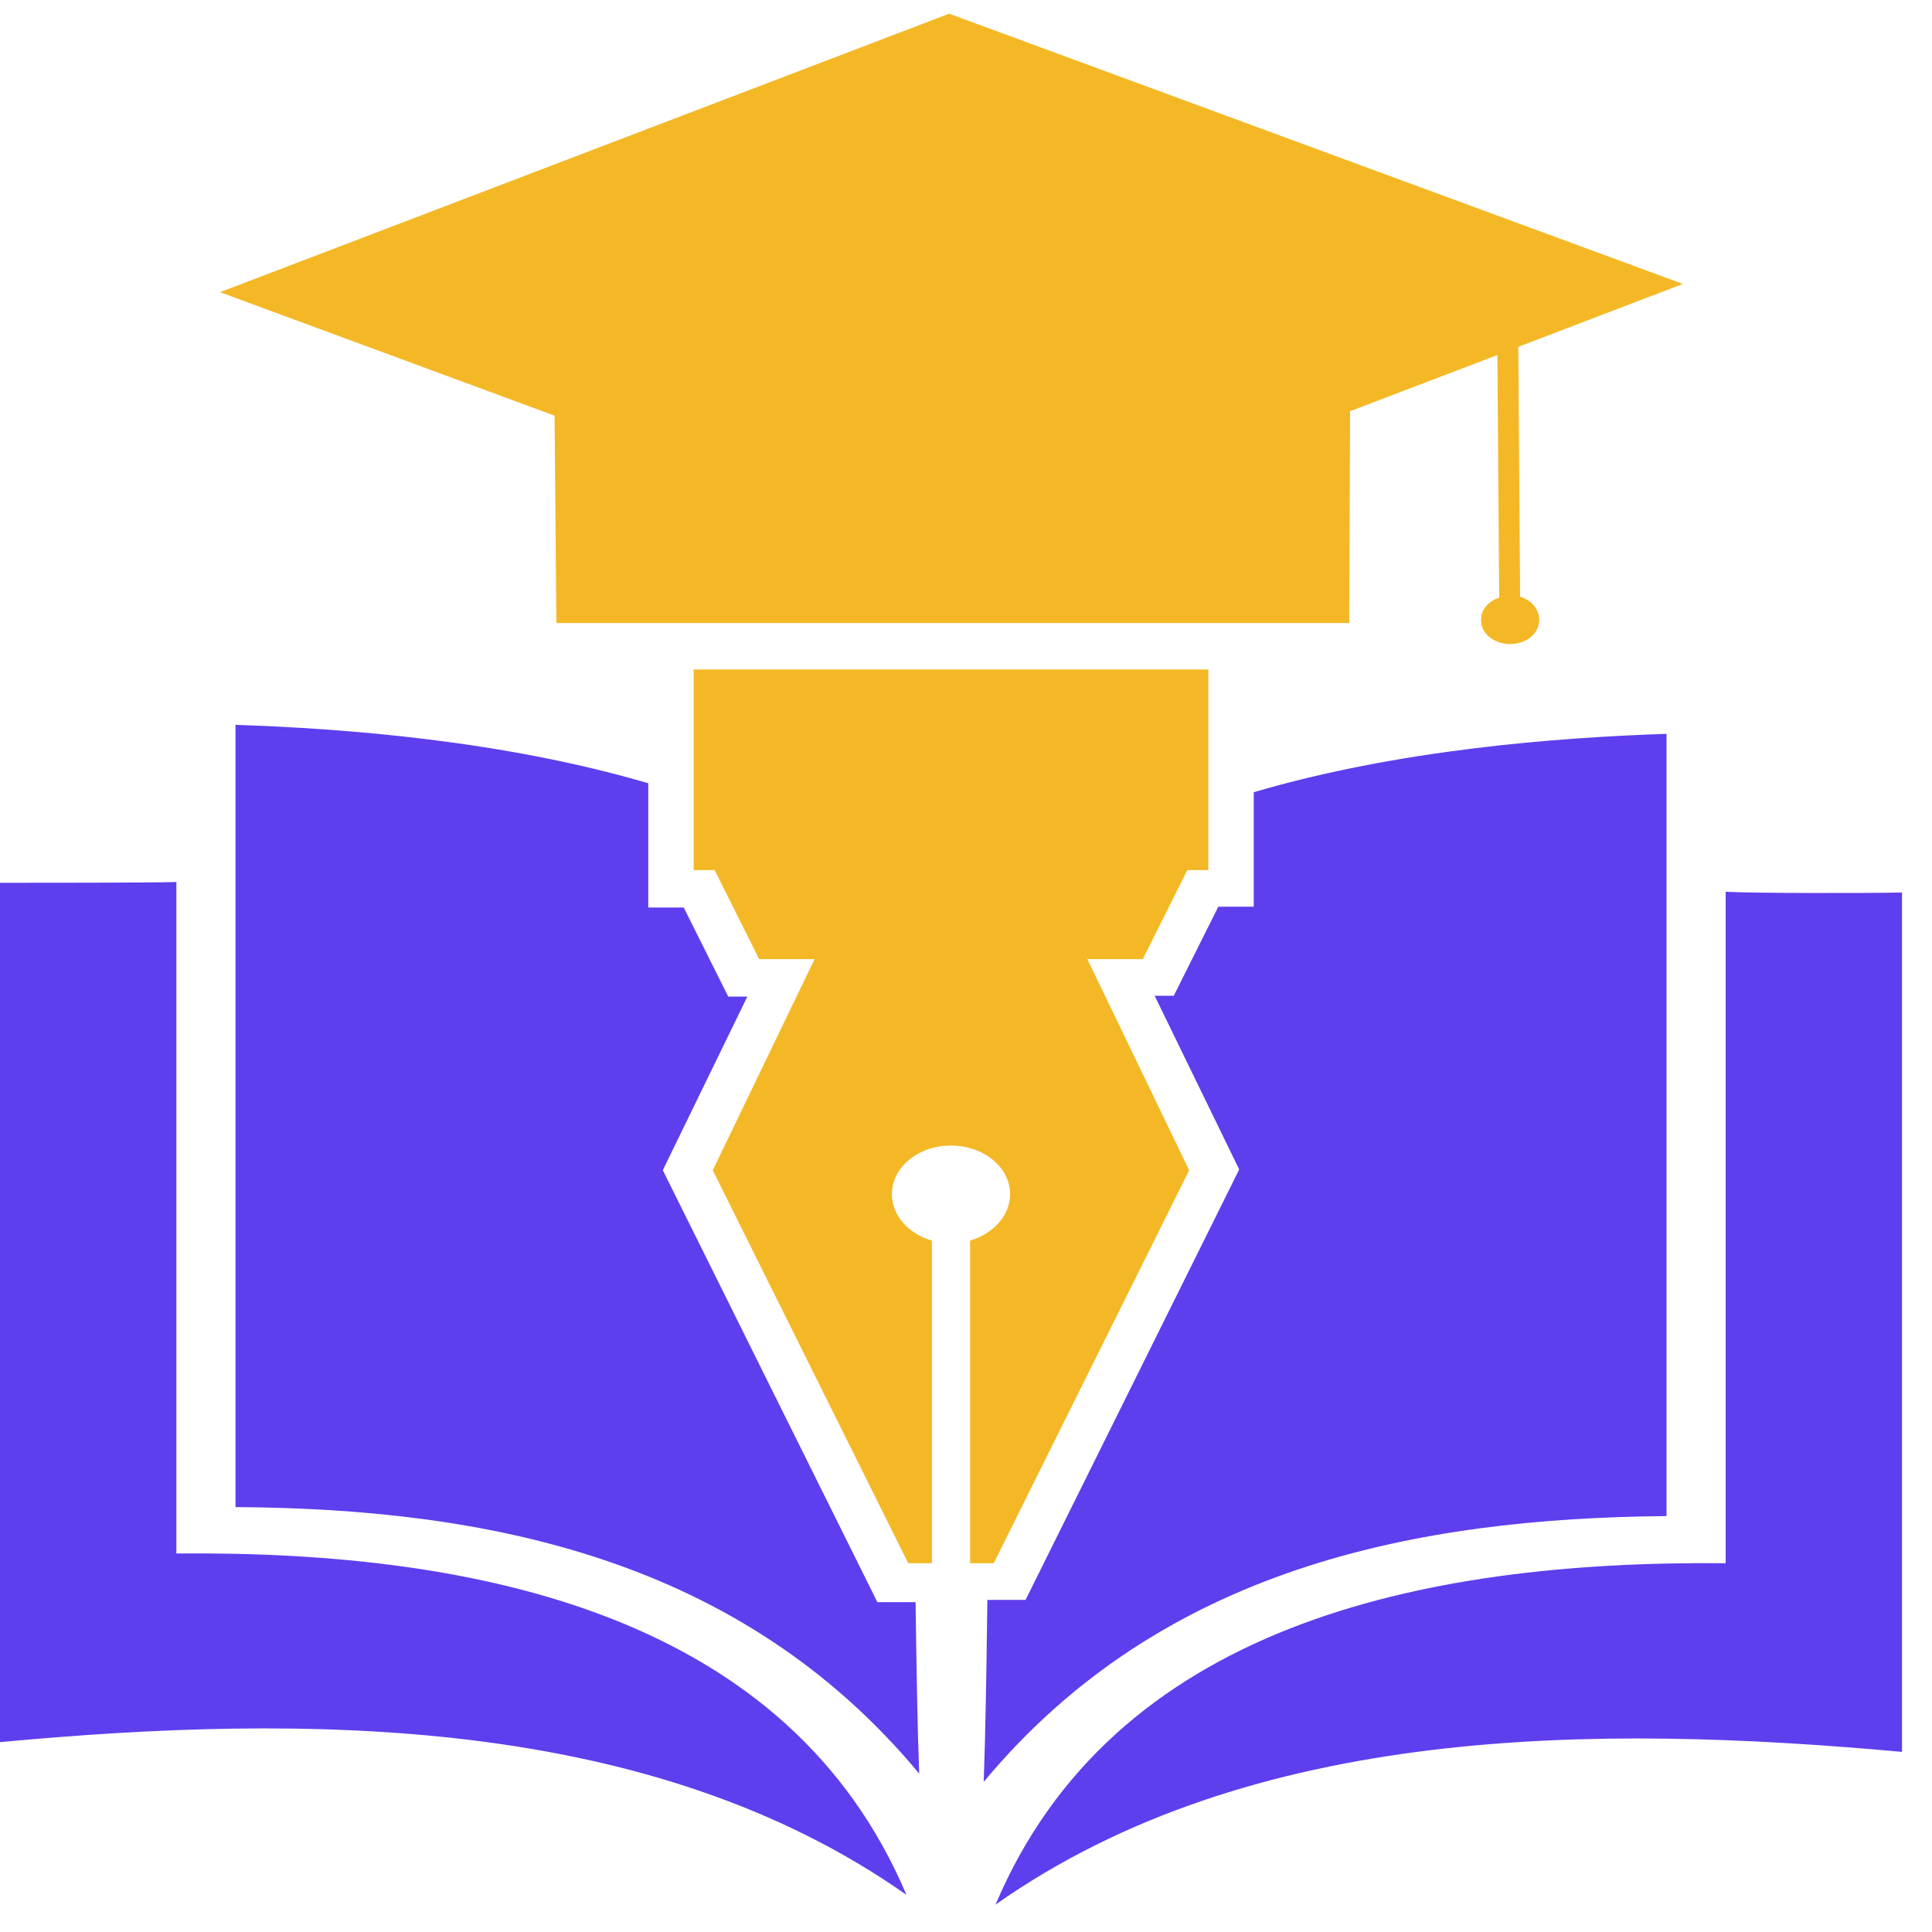
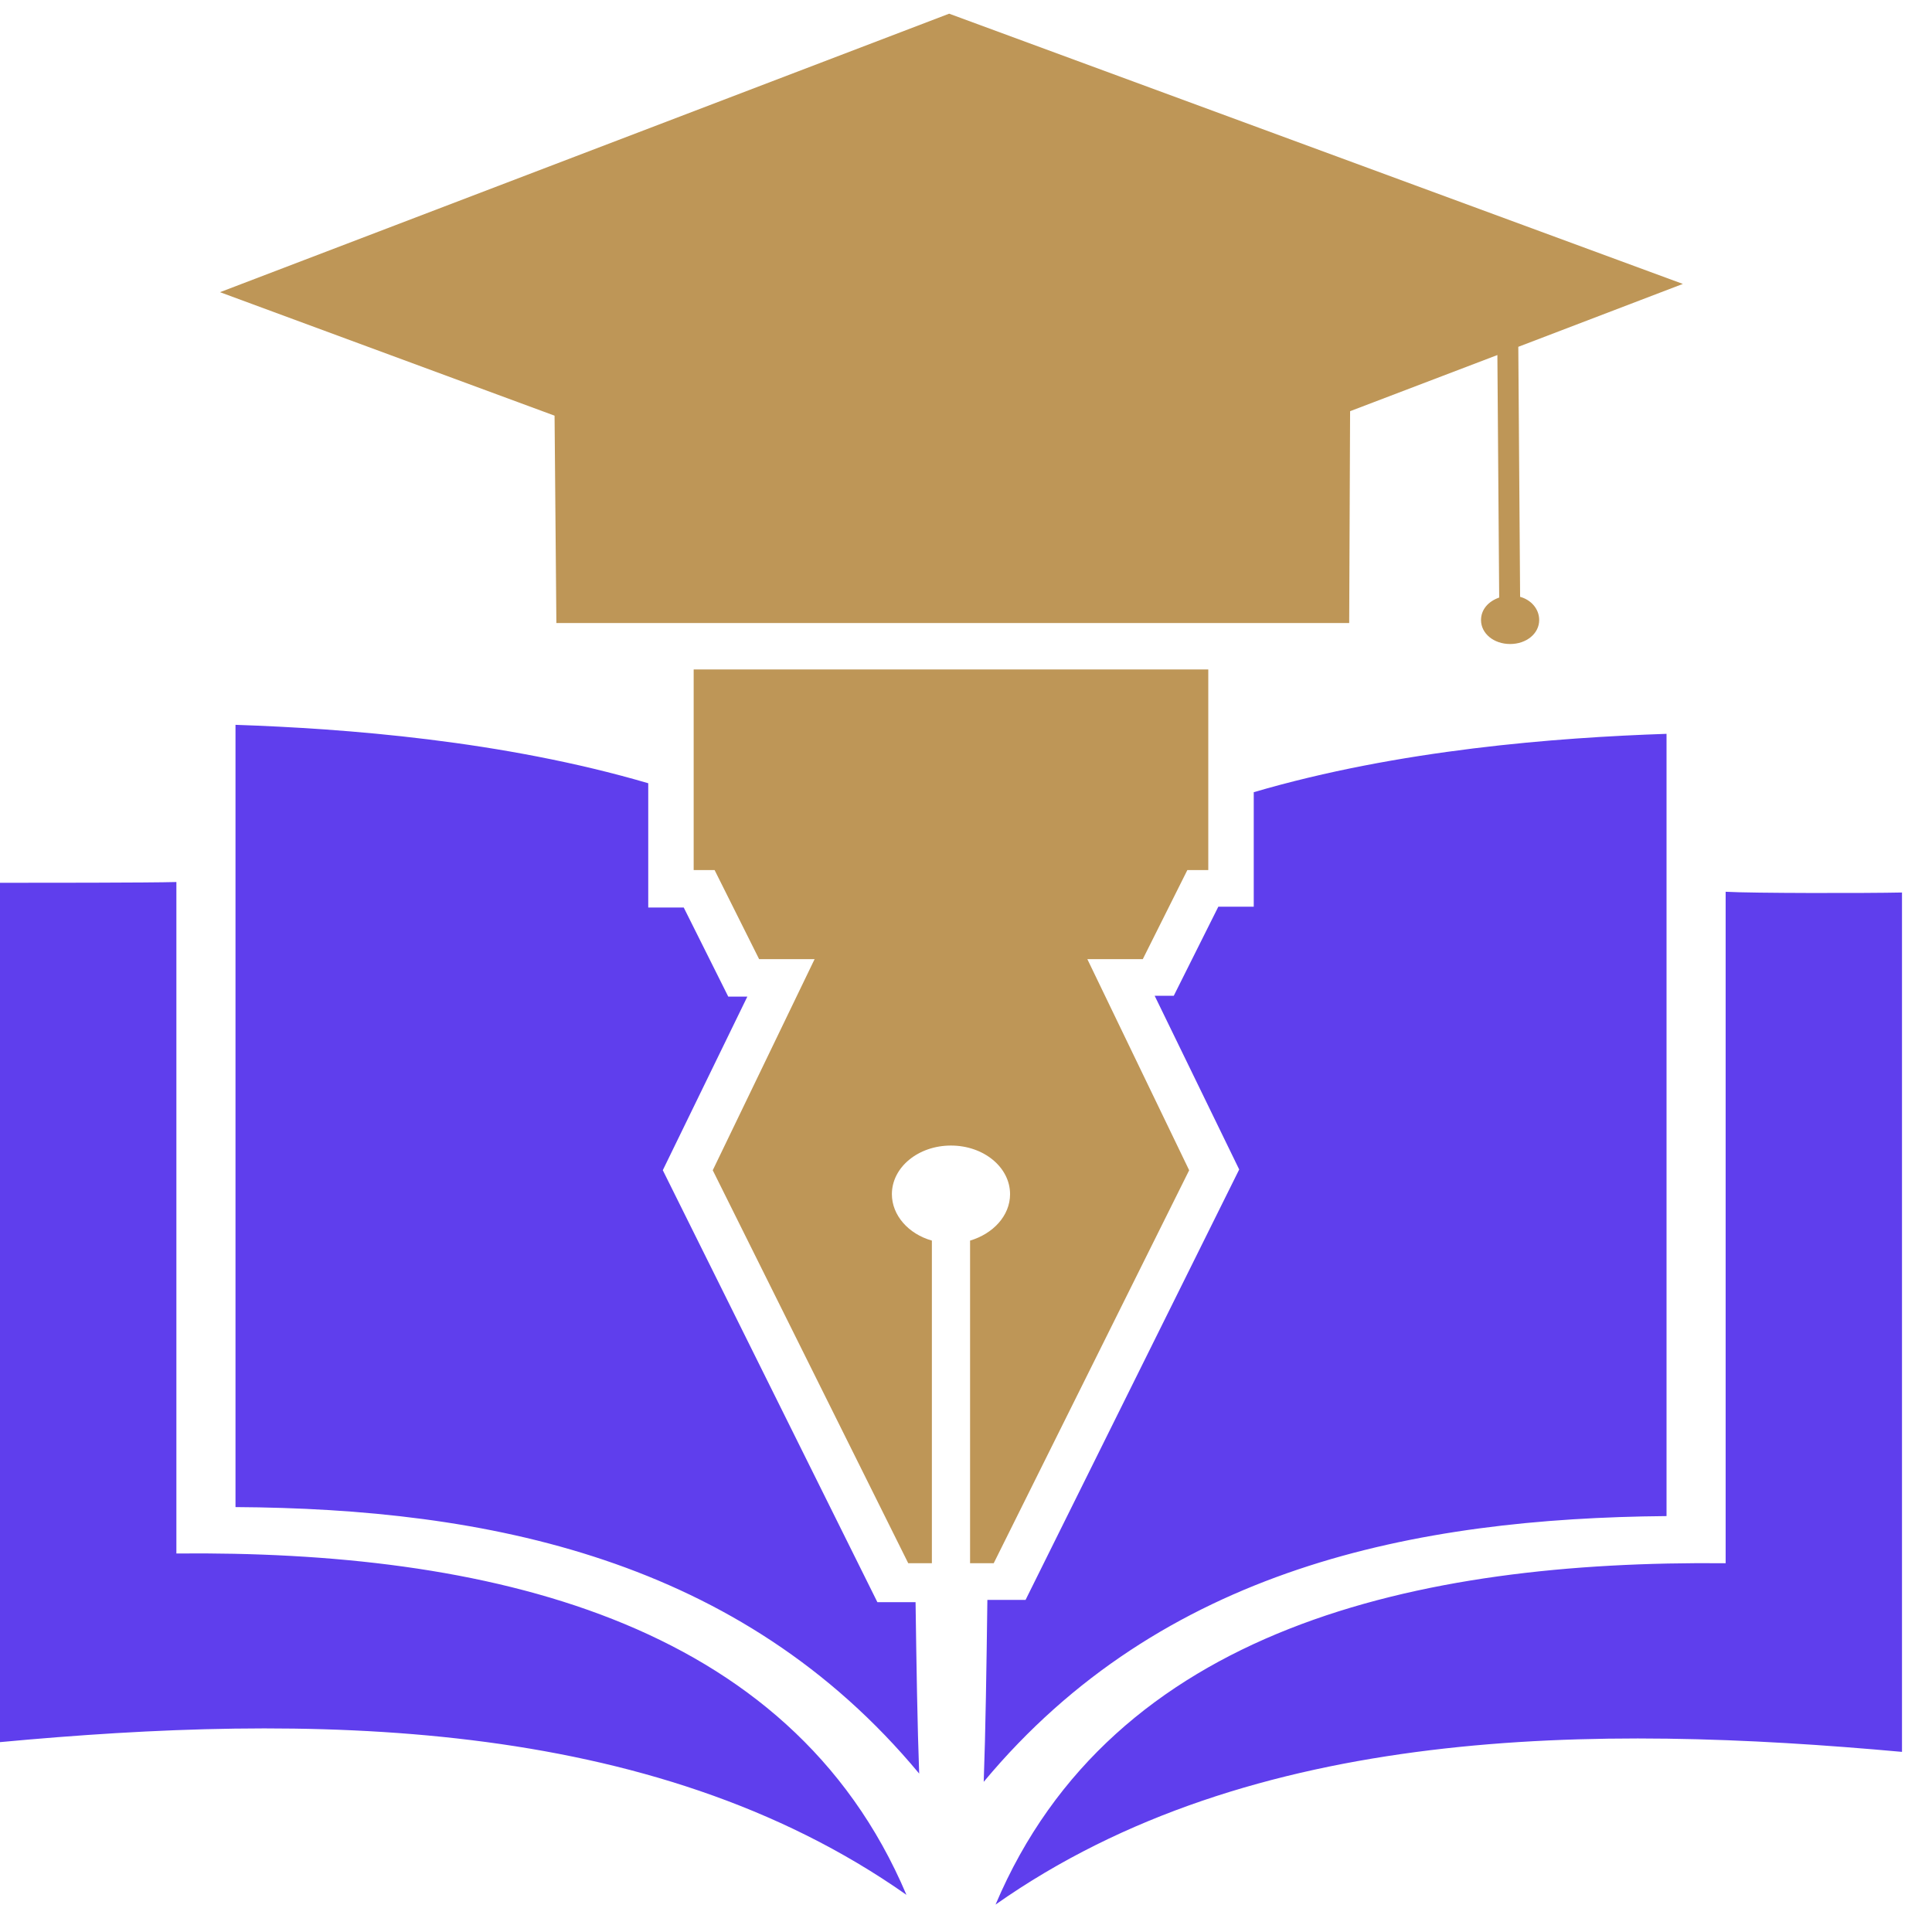
<svg xmlns="http://www.w3.org/2000/svg" width="47" height="47" viewBox="0 0 47 47" fill="none">
  <path d="M16.124 28.468L18.181 24.244H17.716L16.633 22.077H15.77V19.054C12.231 18.016 8.405 17.724 5.729 17.633V36.663C11.833 36.7 18.004 37.902 22.361 43.146C22.317 41.962 22.295 40.524 22.273 38.976H21.344L16.124 28.468ZM4.291 37.792V21.457C3.649 21.476 0.863 21.476 0 21.476V42.381C7.432 41.689 15.814 41.708 22.051 46.096C19.198 39.358 11.767 37.719 4.291 37.792ZM40.542 36.882V17.852C37.866 17.943 34.039 18.234 30.5 19.272V22.058H29.638L28.554 24.225H28.09L30.146 28.45L24.949 38.921H24.02C23.998 40.579 23.976 42.108 23.931 43.347C28.267 38.138 34.437 36.936 40.542 36.882ZM46.27 21.712C45.408 21.731 42.621 21.731 41.98 21.694V38.029C34.482 37.956 27.072 39.595 24.219 46.333C30.456 41.944 38.839 41.944 46.27 42.618V21.712Z" fill="#5F3EED" />
-   <path d="M36.98 14.519L36.936 8.437L40.939 6.907L23.09 0.333L5.352 7.108L13.491 10.112L13.535 15.157H32.822L32.844 10.003L36.427 8.637L36.471 14.537C36.206 14.629 36.029 14.829 36.029 15.084C36.029 15.412 36.339 15.667 36.737 15.667C37.135 15.667 37.444 15.412 37.444 15.084C37.444 14.811 37.245 14.592 36.98 14.519ZM16.853 16.286H29.394V21.166H28.885L27.801 23.333H26.452L28.929 28.469L24.174 38.029H23.599V30.18C24.152 30.017 24.572 29.579 24.572 29.051C24.572 28.396 23.93 27.868 23.134 27.868C22.338 27.868 21.697 28.396 21.697 29.051C21.697 29.561 22.095 30.017 22.67 30.18V38.029H22.095L17.339 28.469L19.817 23.333H18.467L17.384 21.166H16.875V16.286H16.853Z" fill="#F4B826" />
+   <path d="M36.98 14.519L36.936 8.437L40.939 6.907L23.09 0.333L5.352 7.108L13.491 10.112L13.535 15.157H32.822L32.844 10.003L36.427 8.637L36.471 14.537C36.206 14.629 36.029 14.829 36.029 15.084C36.029 15.412 36.339 15.667 36.737 15.667C37.135 15.667 37.444 15.412 37.444 15.084C37.444 14.811 37.245 14.592 36.98 14.519ZM16.853 16.286H29.394V21.166H28.885L27.801 23.333H26.452L28.929 28.469L24.174 38.029H23.599V30.18C24.152 30.017 24.572 29.579 24.572 29.051C24.572 28.396 23.93 27.868 23.134 27.868C22.338 27.868 21.697 28.396 21.697 29.051C21.697 29.561 22.095 30.017 22.67 30.18V38.029H22.095L17.339 28.469L19.817 23.333H18.467L17.384 21.166H16.875V16.286H16.853Z" fill="#BE9657" />
</svg>
